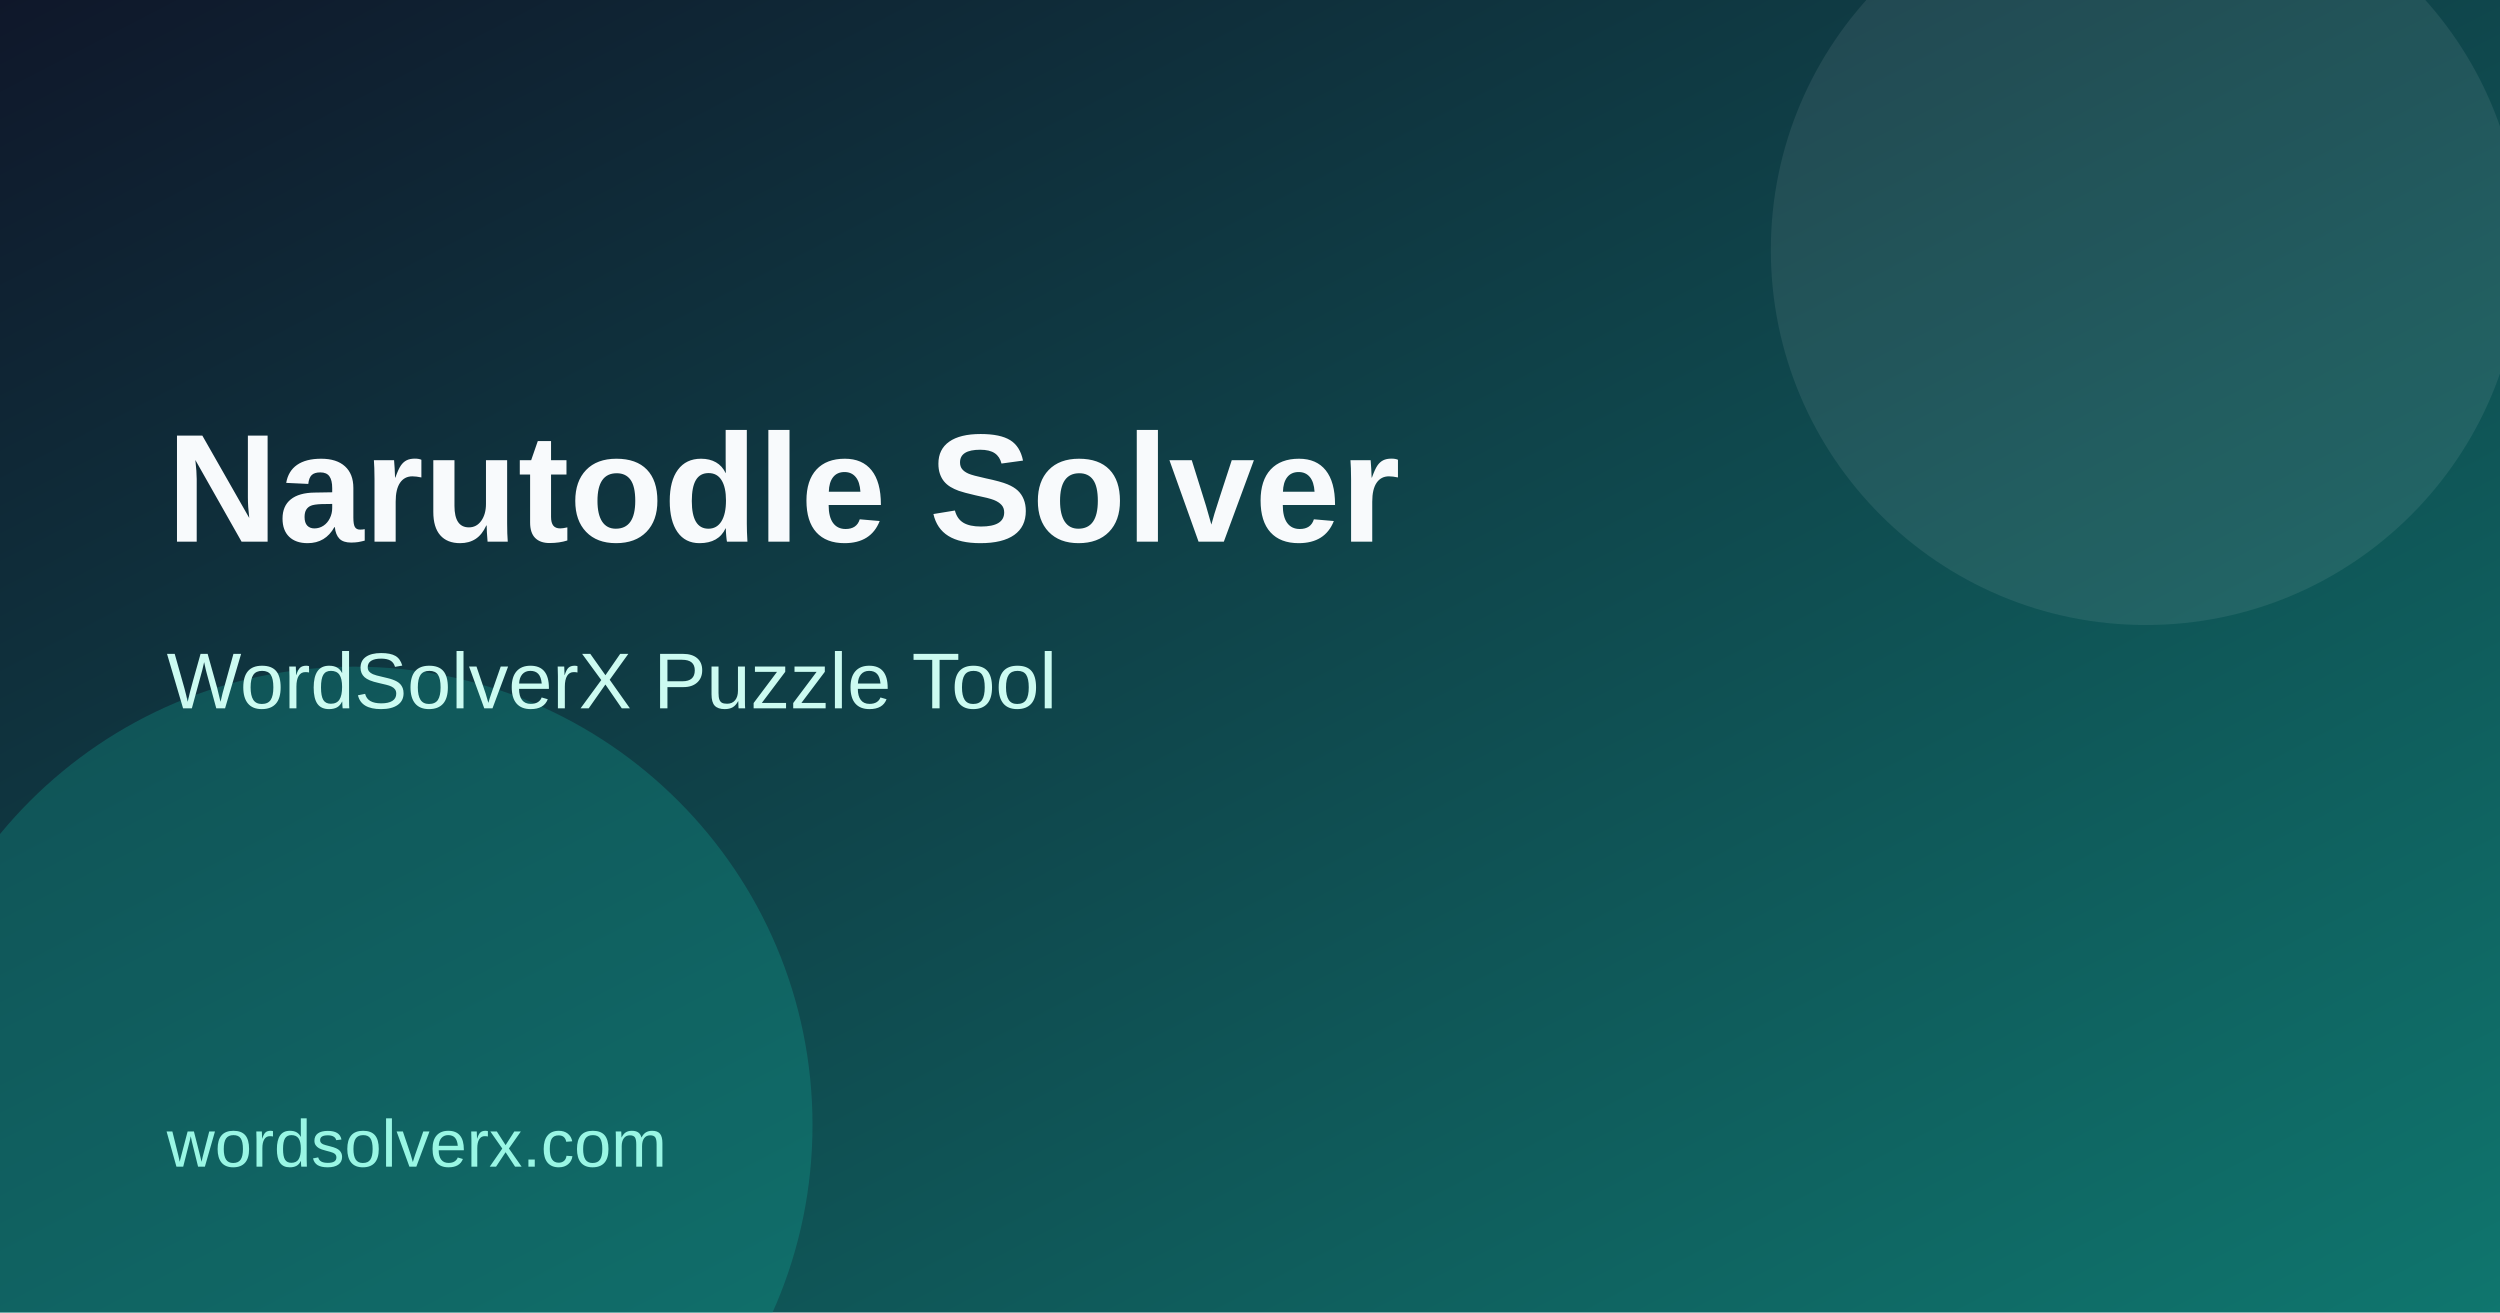
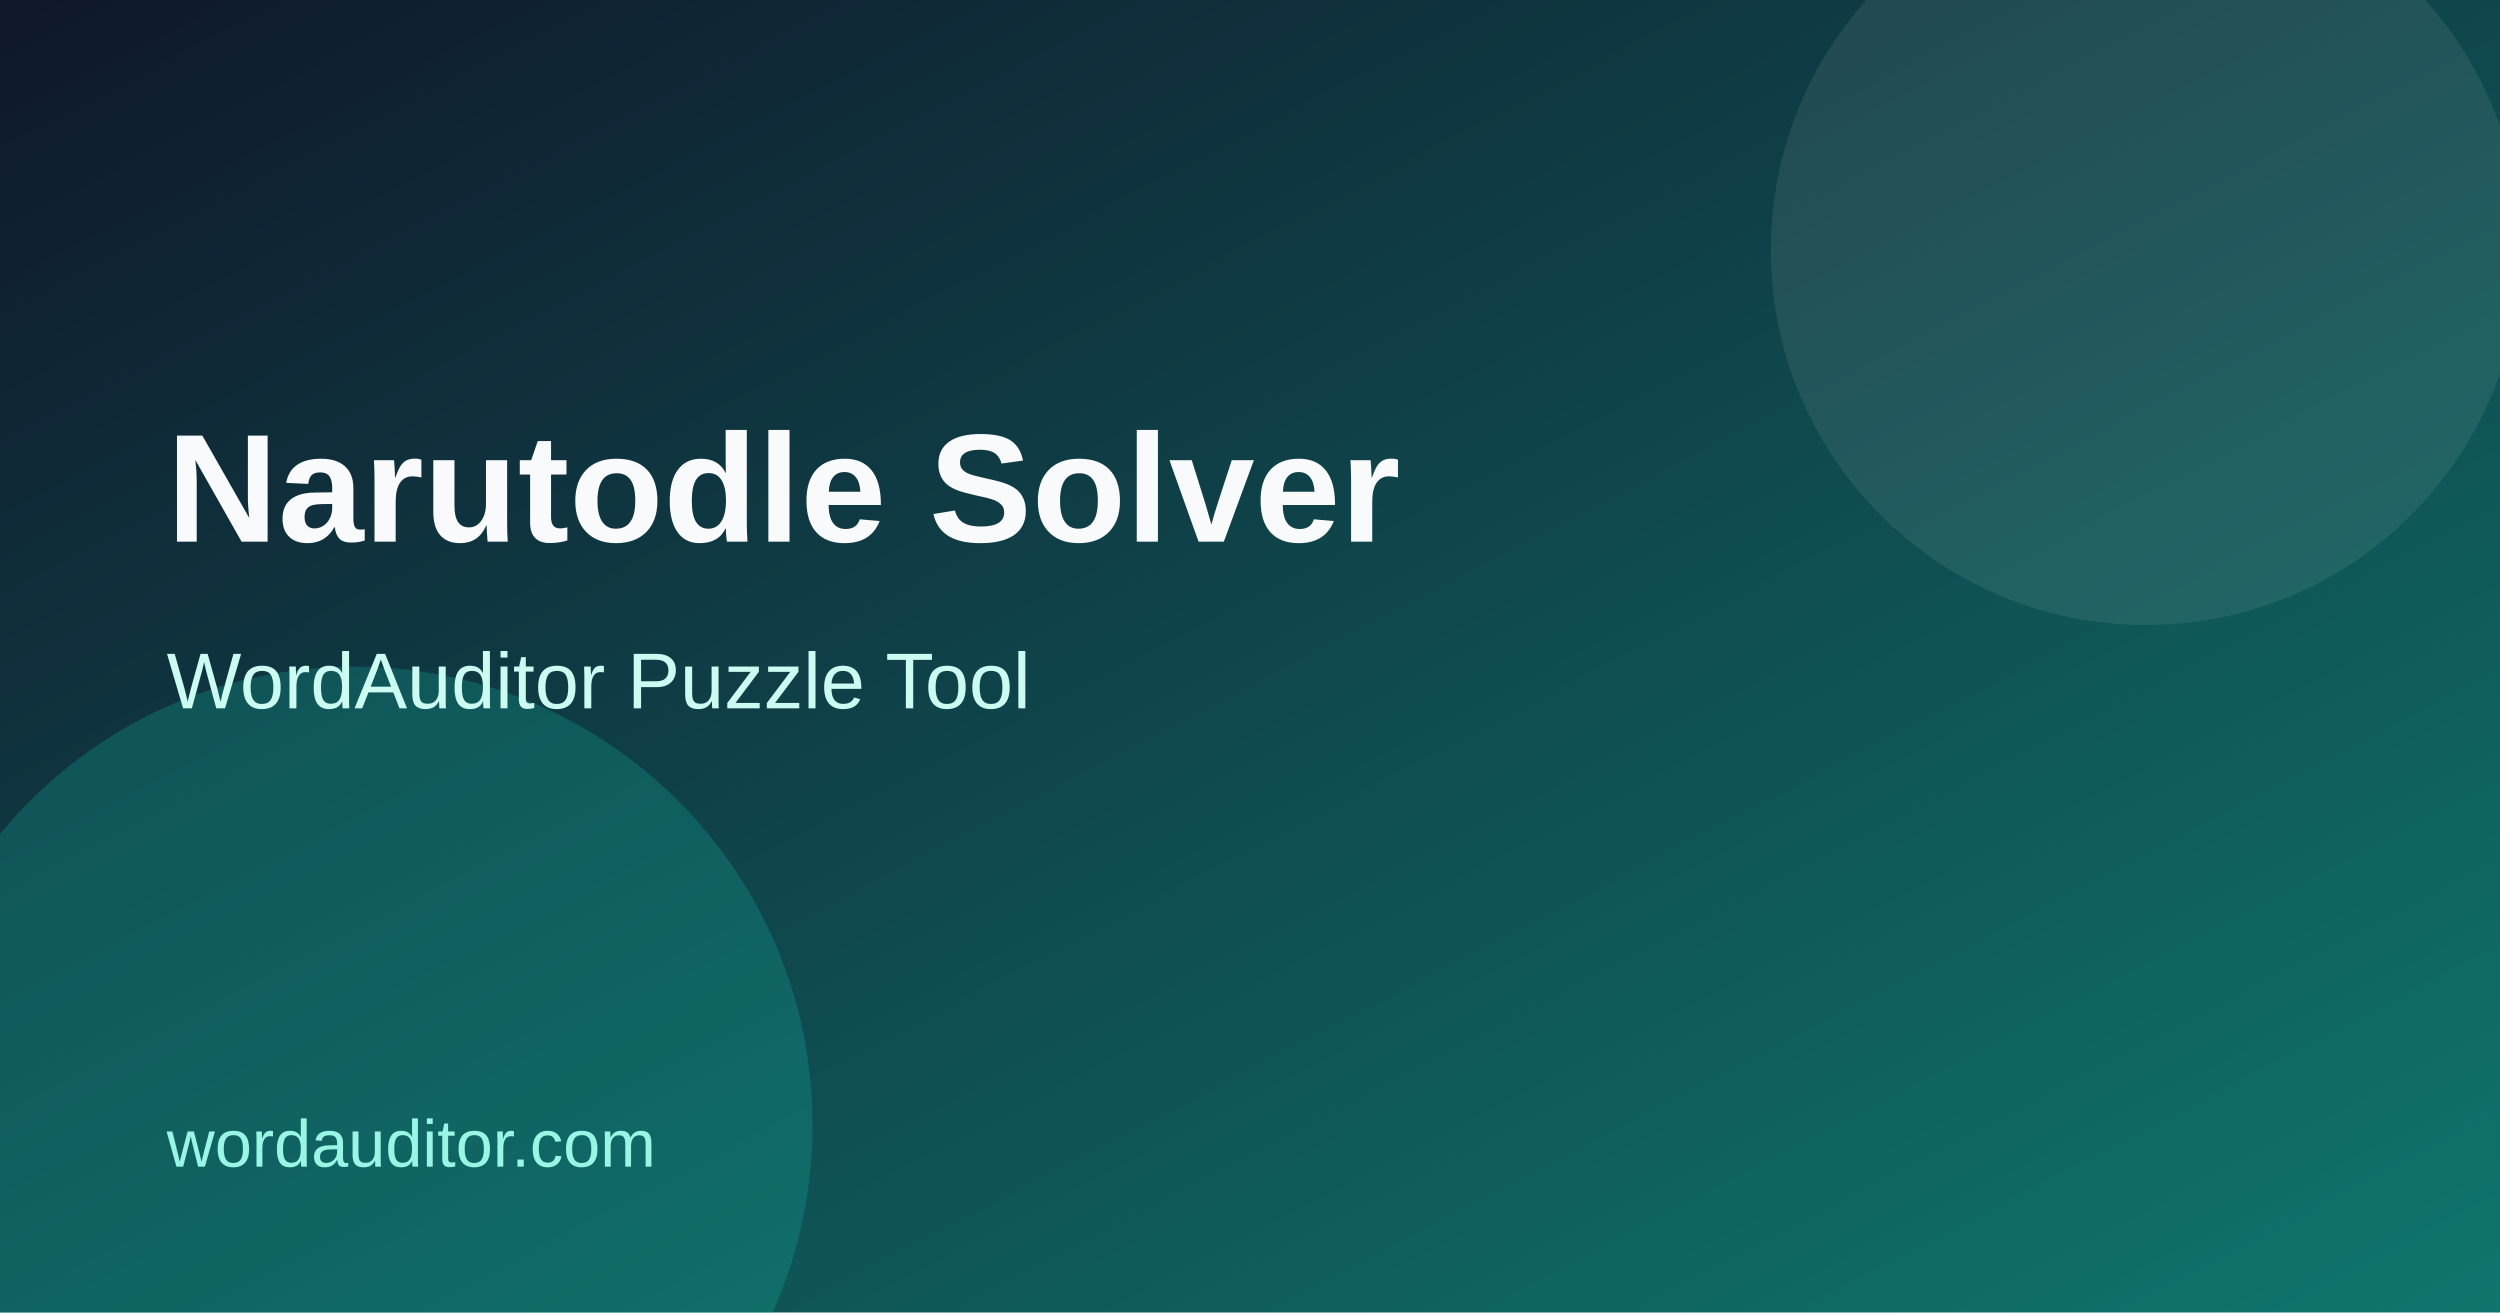
<svg xmlns="http://www.w3.org/2000/svg" width="1200" height="630" viewBox="0 0 1200 630">
  <defs>
    <linearGradient id="bg" x1="0" y1="0" x2="1" y2="1">
      <stop offset="0%" stop-color="#0f172a" />
      <stop offset="100%" stop-color="#0f766e" />
    </linearGradient>
  </defs>
  <rect width="1200" height="630" fill="url(#bg)" />
  <circle cx="1030" cy="120" r="180" fill="rgba(255,255,255,0.08)" />
  <circle cx="170" cy="540" r="220" fill="rgba(20,184,166,0.25)" />
  <text x="80" y="260" fill="#f8fafc" font-family="Arial, sans-serif" font-size="74" font-weight="700">Narutodle Solver</text>
-   <text x="80" y="340" fill="#ccfbf1" font-family="Arial, sans-serif" font-size="38">WordSolverX Puzzle Tool</text>
-   <text x="80" y="560" fill="#99f6e4" font-family="Arial, sans-serif" font-size="32">wordsolverx.com</text>
+   <text x="80" y="340" fill="#ccfbf1" font-family="Arial, sans-serif" font-size="38">WordAuditor Puzzle Tool</text>
+   <text x="80" y="560" fill="#99f6e4" font-family="Arial, sans-serif" font-size="32">wordauditor.com</text>
</svg>
